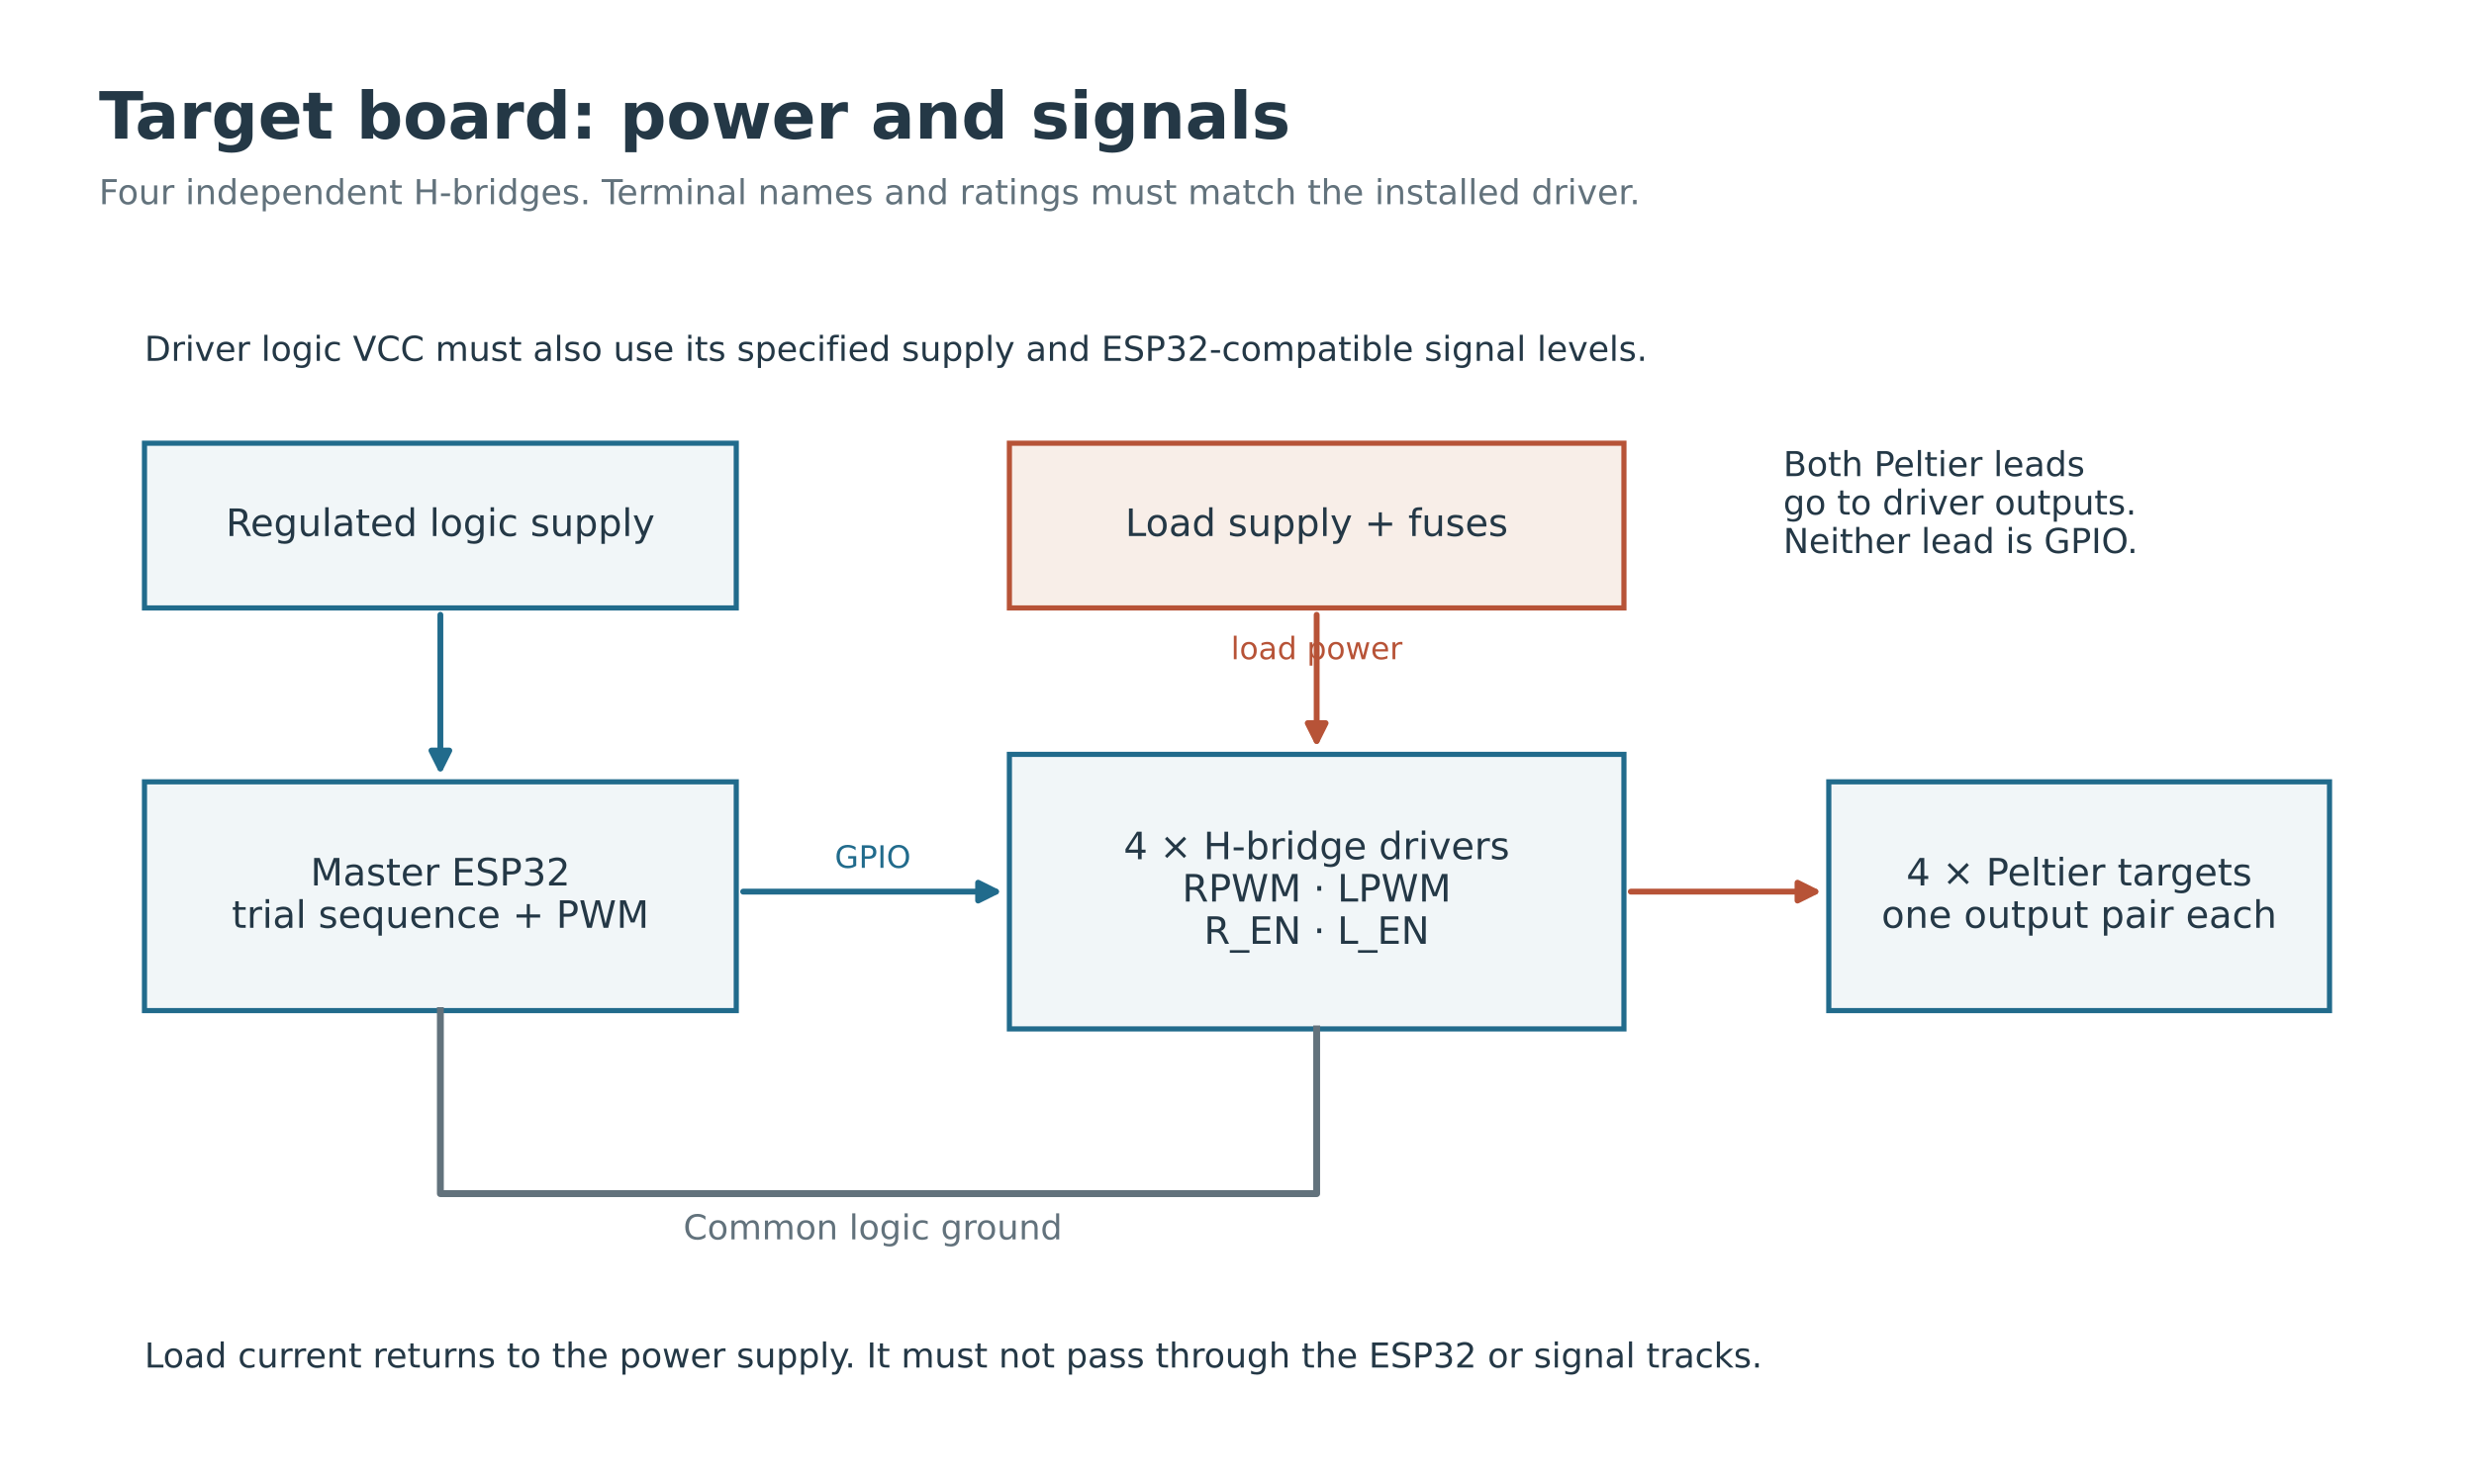
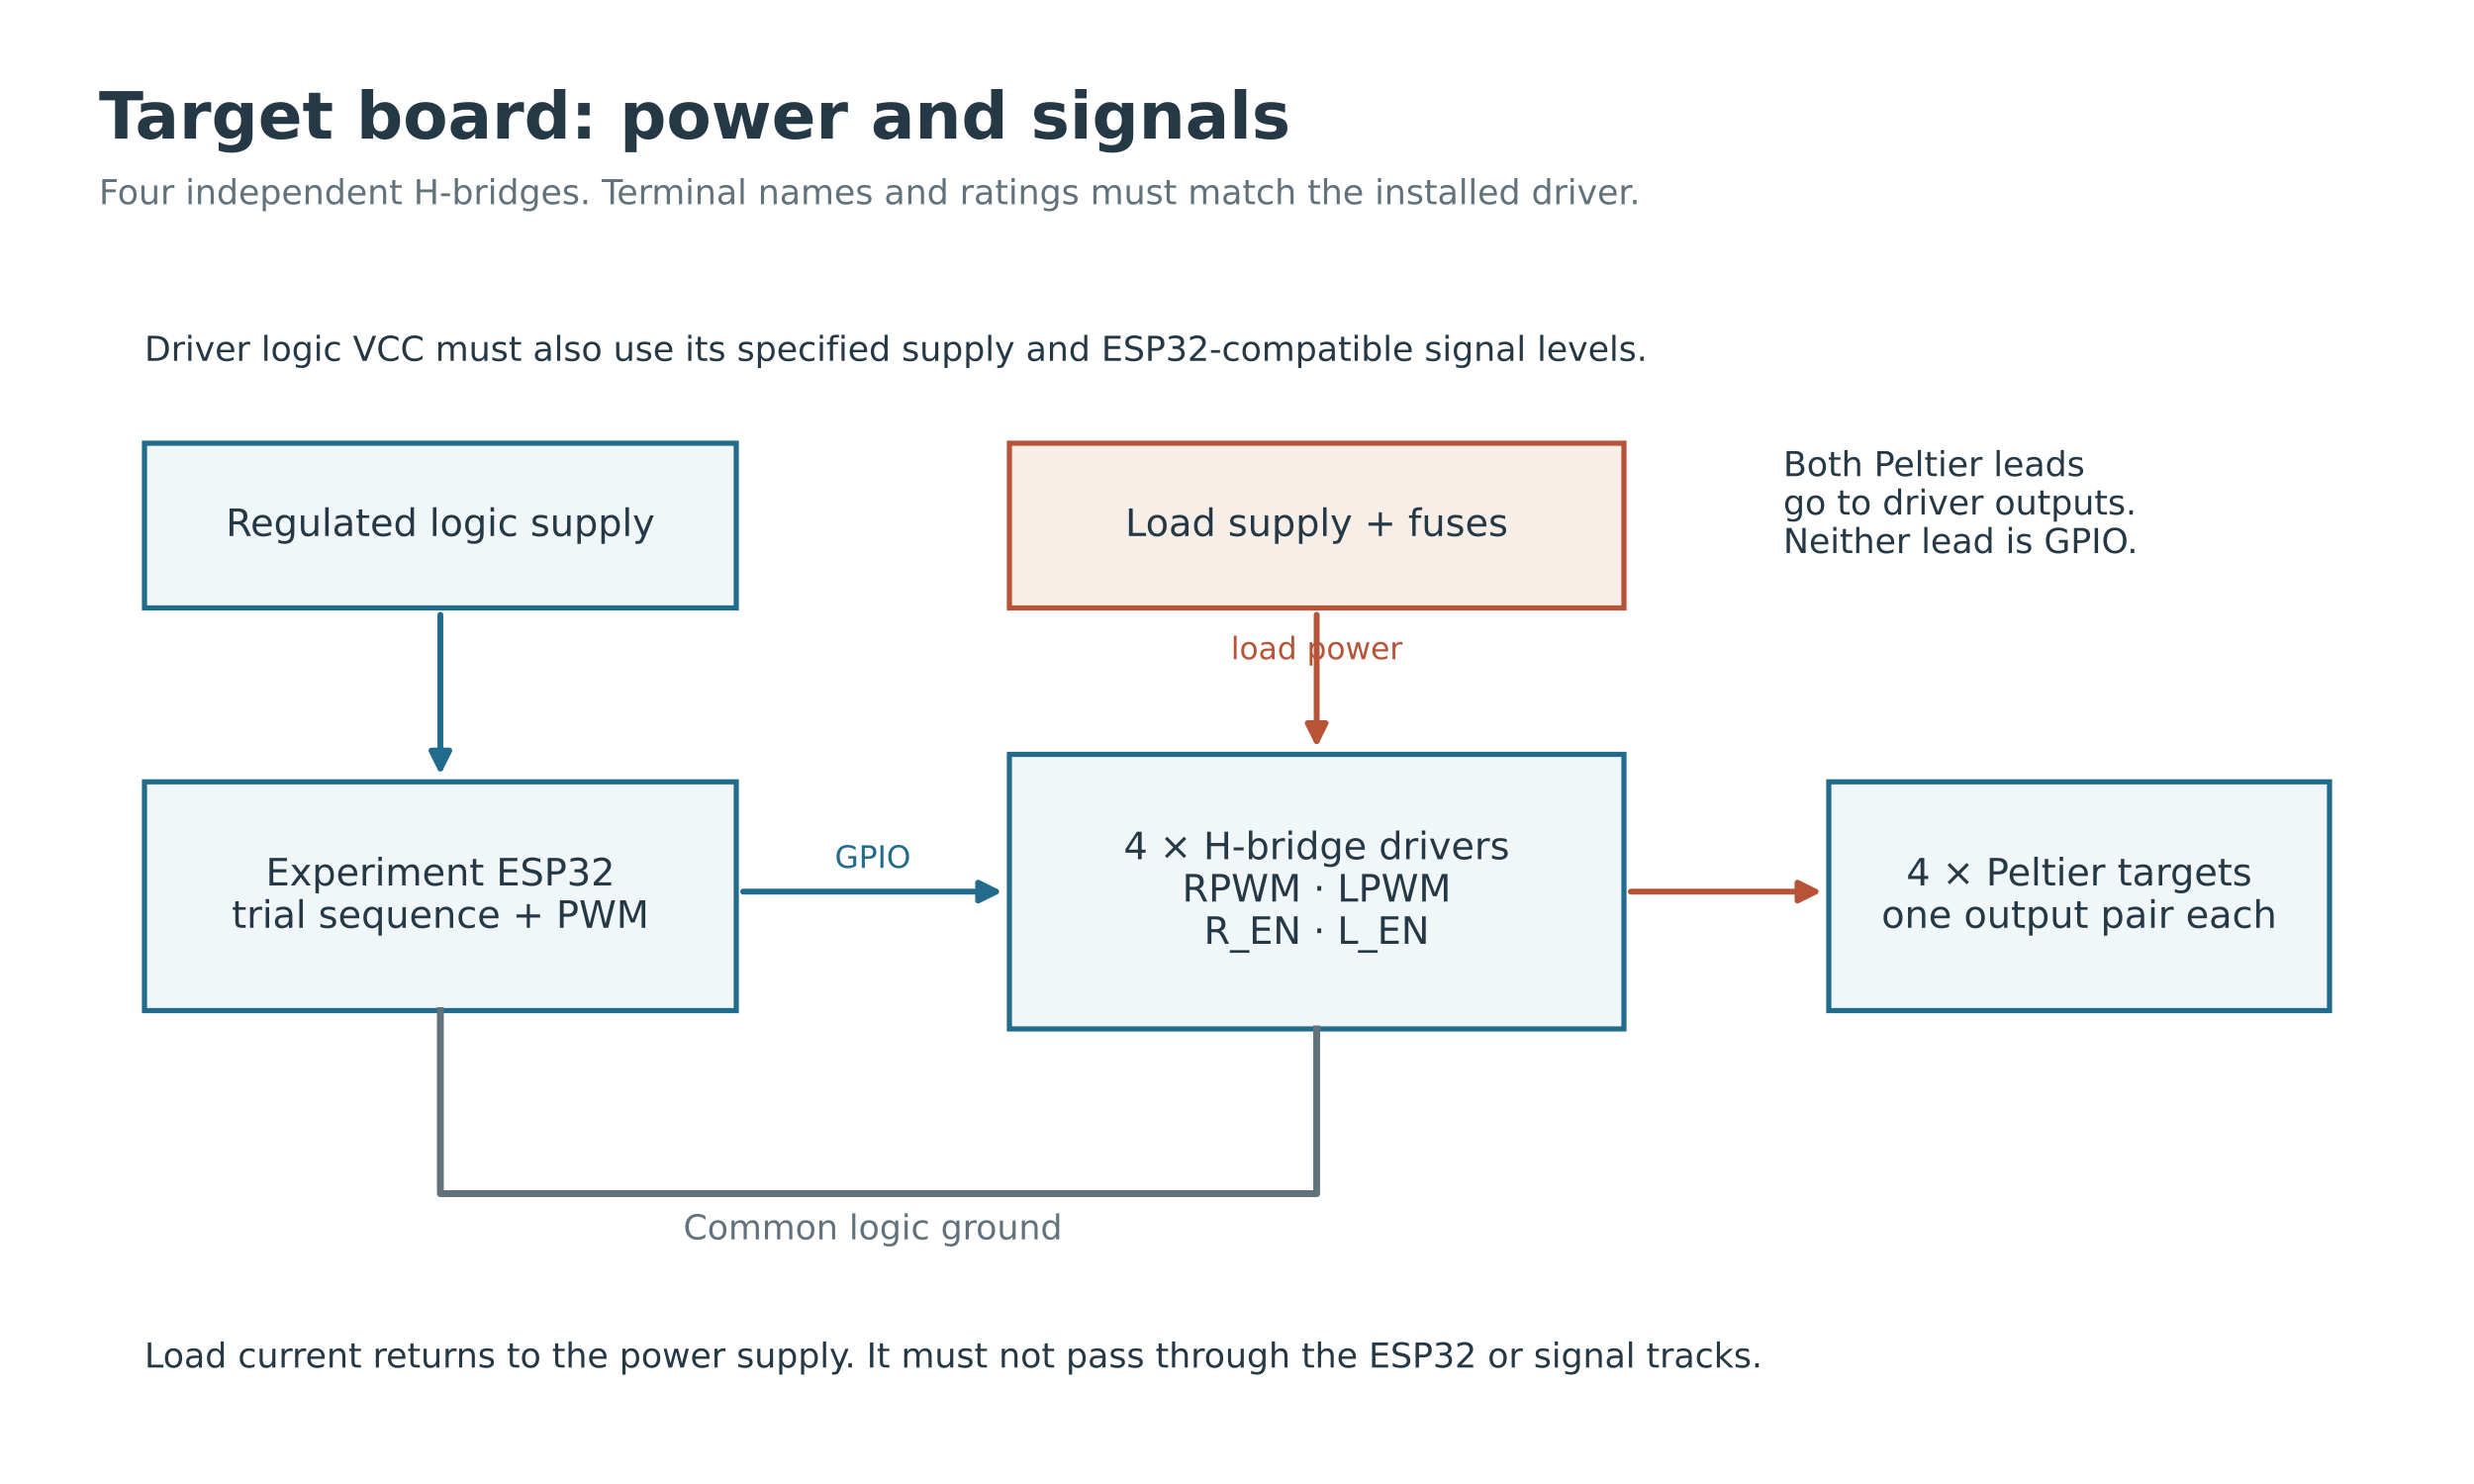
<svg xmlns="http://www.w3.org/2000/svg" width="720pt" height="432pt" viewBox="0 0 720 432" version="1.1">
  <defs>
    <style type="text/css">*{stroke-linejoin: round; stroke-linecap: butt}</style>
  </defs>
  <g id="figure_1">
    <g id="patch_1">
      <path d="M 0 432  L 720 432  L 720 0  L 0 0  z " style="fill: #ffffff" />
    </g>
    <g id="axes_1">
      <g id="patch_2">
        <path d="M 42.048 176.976  L 214.272 176.976  L 214.272 129.024  L 42.048 129.024  z " clip-path="url(#pe9e4643bae)" style="fill: #f1f6f8; stroke: #216b8c; stroke-width: 1.5; stroke-linejoin: miter" />
      </g>
      <g id="patch_3">
        <path d="M 42.048 294.192  L 214.272 294.192  L 214.272 227.592  L 42.048 227.592  z " clip-path="url(#pe9e4643bae)" style="fill: #f1f6f8; stroke: #216b8c; stroke-width: 1.5; stroke-linejoin: miter" />
      </g>
      <g id="patch_4">
        <path d="M 293.76 299.52  L 472.608 299.52  L 472.608 219.6  L 293.76 219.6  z " clip-path="url(#pe9e4643bae)" style="fill: #f1f6f8; stroke: #216b8c; stroke-width: 1.5; stroke-linejoin: miter" />
      </g>
      <g id="patch_5">
        <path d="M 532.224 294.192  L 677.952 294.192  L 677.952 227.592  L 532.224 227.592  z " clip-path="url(#pe9e4643bae)" style="fill: #f1f6f8; stroke: #216b8c; stroke-width: 1.5; stroke-linejoin: miter" />
      </g>
      <g id="patch_6">
        <path d="M 293.76 176.976  L 472.608 176.976  L 472.608 129.024  L 293.76 129.024  z " clip-path="url(#pe9e4643bae)" style="fill: #f8eee8; stroke: #b75337; stroke-width: 1.5; stroke-linejoin: miter" />
      </g>
      <g id="patch_7">
        <path d="M 128.16 178.975  Q 128.16 202.282 128.16 223.688  " clip-path="url(#pe9e4643bae)" style="fill: none; stroke: #216b8c; stroke-width: 1.7; stroke-linecap: round" />
        <path d="M 130.76 218.488  L 128.16 223.688  L 125.56 218.488  z " clip-path="url(#pe9e4643bae)" style="fill: #216b8c; stroke: #216b8c; stroke-width: 1.7; stroke-linecap: round" />
      </g>
      <g id="patch_8">
        <path d="M 216.276 259.56  Q 254.018 259.56 289.859 259.56  " clip-path="url(#pe9e4643bae)" style="fill: none; stroke: #216b8c; stroke-width: 1.7; stroke-linecap: round" />
        <path d="M 284.659 256.96  L 289.859 259.56  L 284.659 262.16  z " clip-path="url(#pe9e4643bae)" style="fill: #216b8c; stroke: #216b8c; stroke-width: 1.7; stroke-linecap: round" />
      </g>
      <g id="patch_9">
        <path d="M 383.184 178.977  Q 383.184 198.289 383.184 215.701  " clip-path="url(#pe9e4643bae)" style="fill: none; stroke: #b75337; stroke-width: 1.7; stroke-linecap: round" />
        <path d="M 385.784 210.501  L 383.184 215.701  L 380.584 210.501  z " clip-path="url(#pe9e4643bae)" style="fill: #b75337; stroke: #b75337; stroke-width: 1.7; stroke-linecap: round" />
      </g>
      <g id="patch_10">
        <path d="M 474.606 259.56  Q 502.414 259.56 528.322 259.56  " clip-path="url(#pe9e4643bae)" style="fill: none; stroke: #b75337; stroke-width: 1.7; stroke-linecap: round" />
        <path d="M 523.122 256.96  L 528.322 259.56  L 523.122 262.16  z " clip-path="url(#pe9e4643bae)" style="fill: #b75337; stroke: #b75337; stroke-width: 1.7; stroke-linecap: round" />
      </g>
      <g id="line2d_1">
        <path d="M 128.16 294.192  L 128.16 347.472  L 383.184 347.472  L 383.184 299.52  " clip-path="url(#pe9e4643bae)" style="fill: none; stroke: #62727c; stroke-width: 2; stroke-linecap: square" />
      </g>
      <g id="text_1">
        <text style="font-size: 11px; font-family: 'DejaVu Sans'; text-anchor: middle; fill: #243846" x="128.16" y="156.035" transform="rotate(-0 128.16 156.0353)">Regulated logic supply</text>
      </g>
      <g id="text_2">
-         <text style="font-size: 11px; font-family: 'DejaVu Sans'; fill: #243846" transform="translate(90.3475 257.7685)">Master ESP32</text>
+         <text style="font-size: 11px; font-family: 'DejaVu Sans'; text-anchor: middle; fill: #243846" x="128.16" y="257.769">Experiment ESP32</text>
        <text style="font-size: 11px; font-family: 'DejaVu Sans'; fill: #243846" transform="translate(67.45891 270.0861)">trial sequence + PWM</text>
      </g>
      <g id="text_3">
        <text style="font-size: 11px; font-family: 'DejaVu Sans'; fill: #243846" transform="translate(327.017 250.1248)">4 × H-bridge drivers</text>
        <text style="font-size: 11px; font-family: 'DejaVu Sans'; fill: #243846" transform="translate(344.0541 262.4423)">RPWM · LPWM</text>
        <text style="font-size: 11px; font-family: 'DejaVu Sans'; fill: #243846" transform="translate(350.3739 274.7599)">R_EN · L_EN</text>
      </g>
      <g id="text_4">
        <text style="font-size: 11px; font-family: 'DejaVu Sans'; fill: #243846" transform="translate(554.7888 257.7685)">4 × Peltier targets</text>
        <text style="font-size: 11px; font-family: 'DejaVu Sans'; fill: #243846" transform="translate(547.5528 270.0861)">one output pair each</text>
      </g>
      <g id="text_5">
        <text style="font-size: 11px; font-family: 'DejaVu Sans'; text-anchor: middle; fill: #243846" x="383.184" y="156.035" transform="rotate(-0 383.184 156.0353)">Load supply + fuses</text>
      </g>
      <g id="text_6">
        <text style="font-size: 9px; font-family: 'DejaVu Sans'; text-anchor: middle; fill: #216b8c" x="254.016" y="252.634" transform="rotate(-0 254.016 252.6336)">GPIO</text>
      </g>
      <g id="text_7">
        <text style="font-size: 9px; font-family: 'DejaVu Sans'; text-anchor: middle; fill: #b75337" x="383.184" y="191.894" transform="rotate(-0 383.184 191.8944)">load power</text>
      </g>
      <g id="text_8">
        <text style="font-size: 10px; font-family: 'DejaVu Sans'; text-anchor: middle; fill: #62727c" x="254.016" y="360.792" transform="rotate(-0 254.016 360.792)">Common logic ground</text>
      </g>
      <g id="text_9">
        <text style="font-size: 10px; font-family: 'DejaVu Sans'; text-anchor: start; fill: #243846" x="42.048" y="398.088" transform="rotate(-0 42.048 398.088)">Load current returns to the power supply. It must not pass through the ESP32 or signal tracks.</text>
      </g>
      <g id="text_10">
        <text style="font-size: 10px; font-family: 'DejaVu Sans'; fill: #243846" transform="translate(518.976 138.5964)">Both Peltier leads</text>
        <text style="font-size: 10px; font-family: 'DejaVu Sans'; fill: #243846" transform="translate(518.976 149.7942)">go to driver outputs.</text>
        <text style="font-size: 10px; font-family: 'DejaVu Sans'; fill: #243846" transform="translate(518.976 160.992)">Neither lead is GPIO.</text>
      </g>
      <g id="text_11">
        <text style="font-size: 10px; font-family: 'DejaVu Sans'; text-anchor: start; fill: #243846" x="42.048" y="105.048" transform="rotate(-0 42.048 105.048)">Driver logic VCC must also use its specified supply and ESP32-compatible signal levels.</text>
      </g>
    </g>
    <g id="text_12">
      <text style="font-weight: 700; font-size: 19px; font-family: 'DejaVu Sans'; text-anchor: start; fill: #243846" x="28.8" y="40.357" transform="rotate(-0 28.8 40.35703)">Target board: power and signals</text>
    </g>
    <g id="text_13">
      <text style="font-size: 10px; font-family: 'DejaVu Sans'; text-anchor: start; fill: #62727c" x="28.8" y="59.438" transform="rotate(-0 28.8 59.43844)">Four independent H-bridges. Terminal names and ratings must match the installed driver.</text>
    </g>
  </g>
  <defs>
    <clipPath id="pe9e4643bae">
      <rect x="28.8" y="86.4" width="662.4" height="319.68" />
    </clipPath>
  </defs>
</svg>
